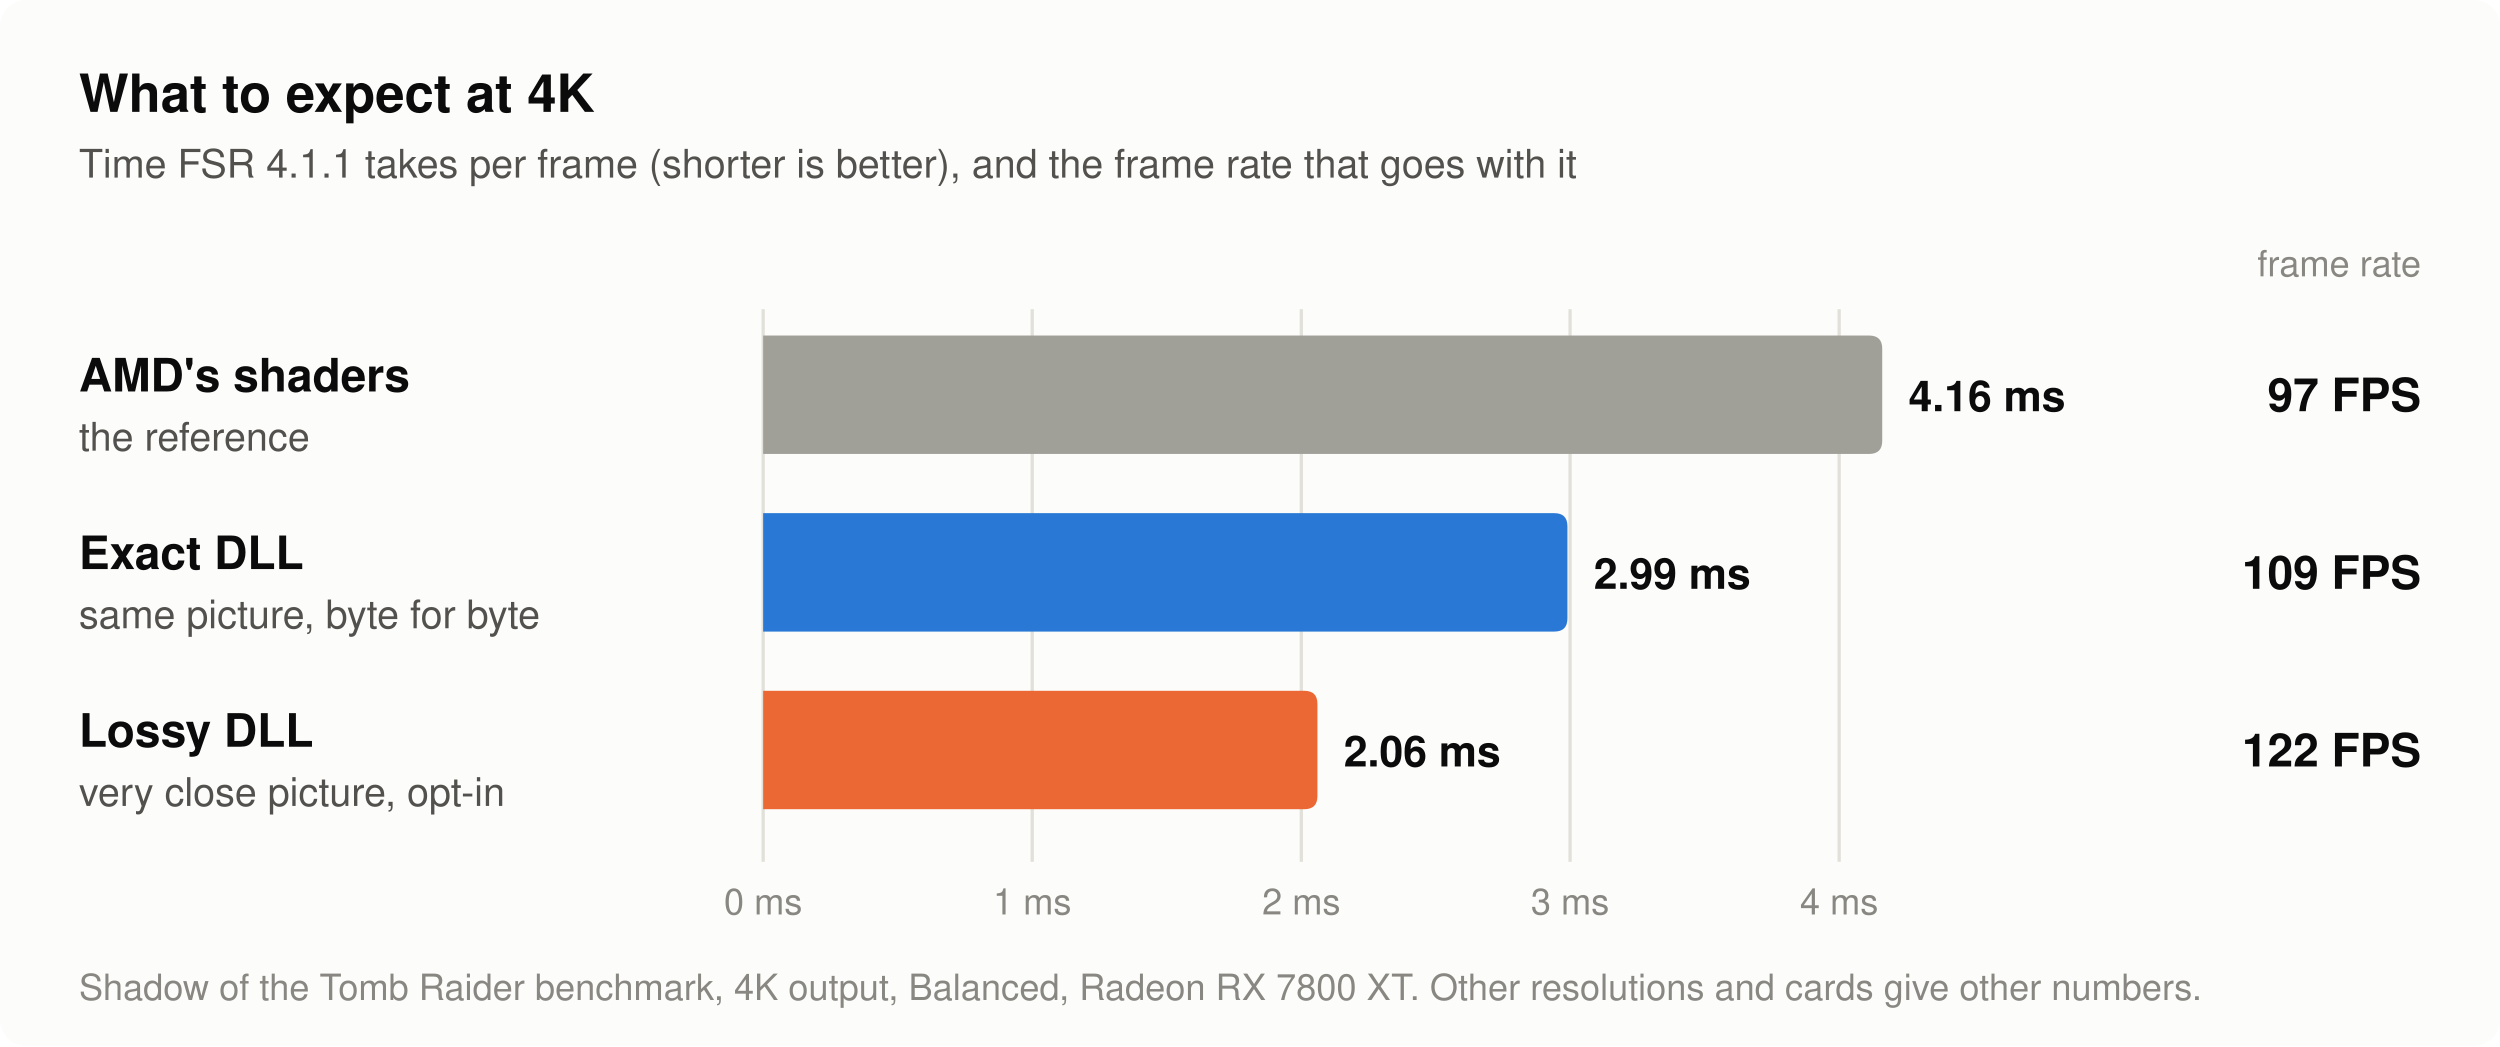
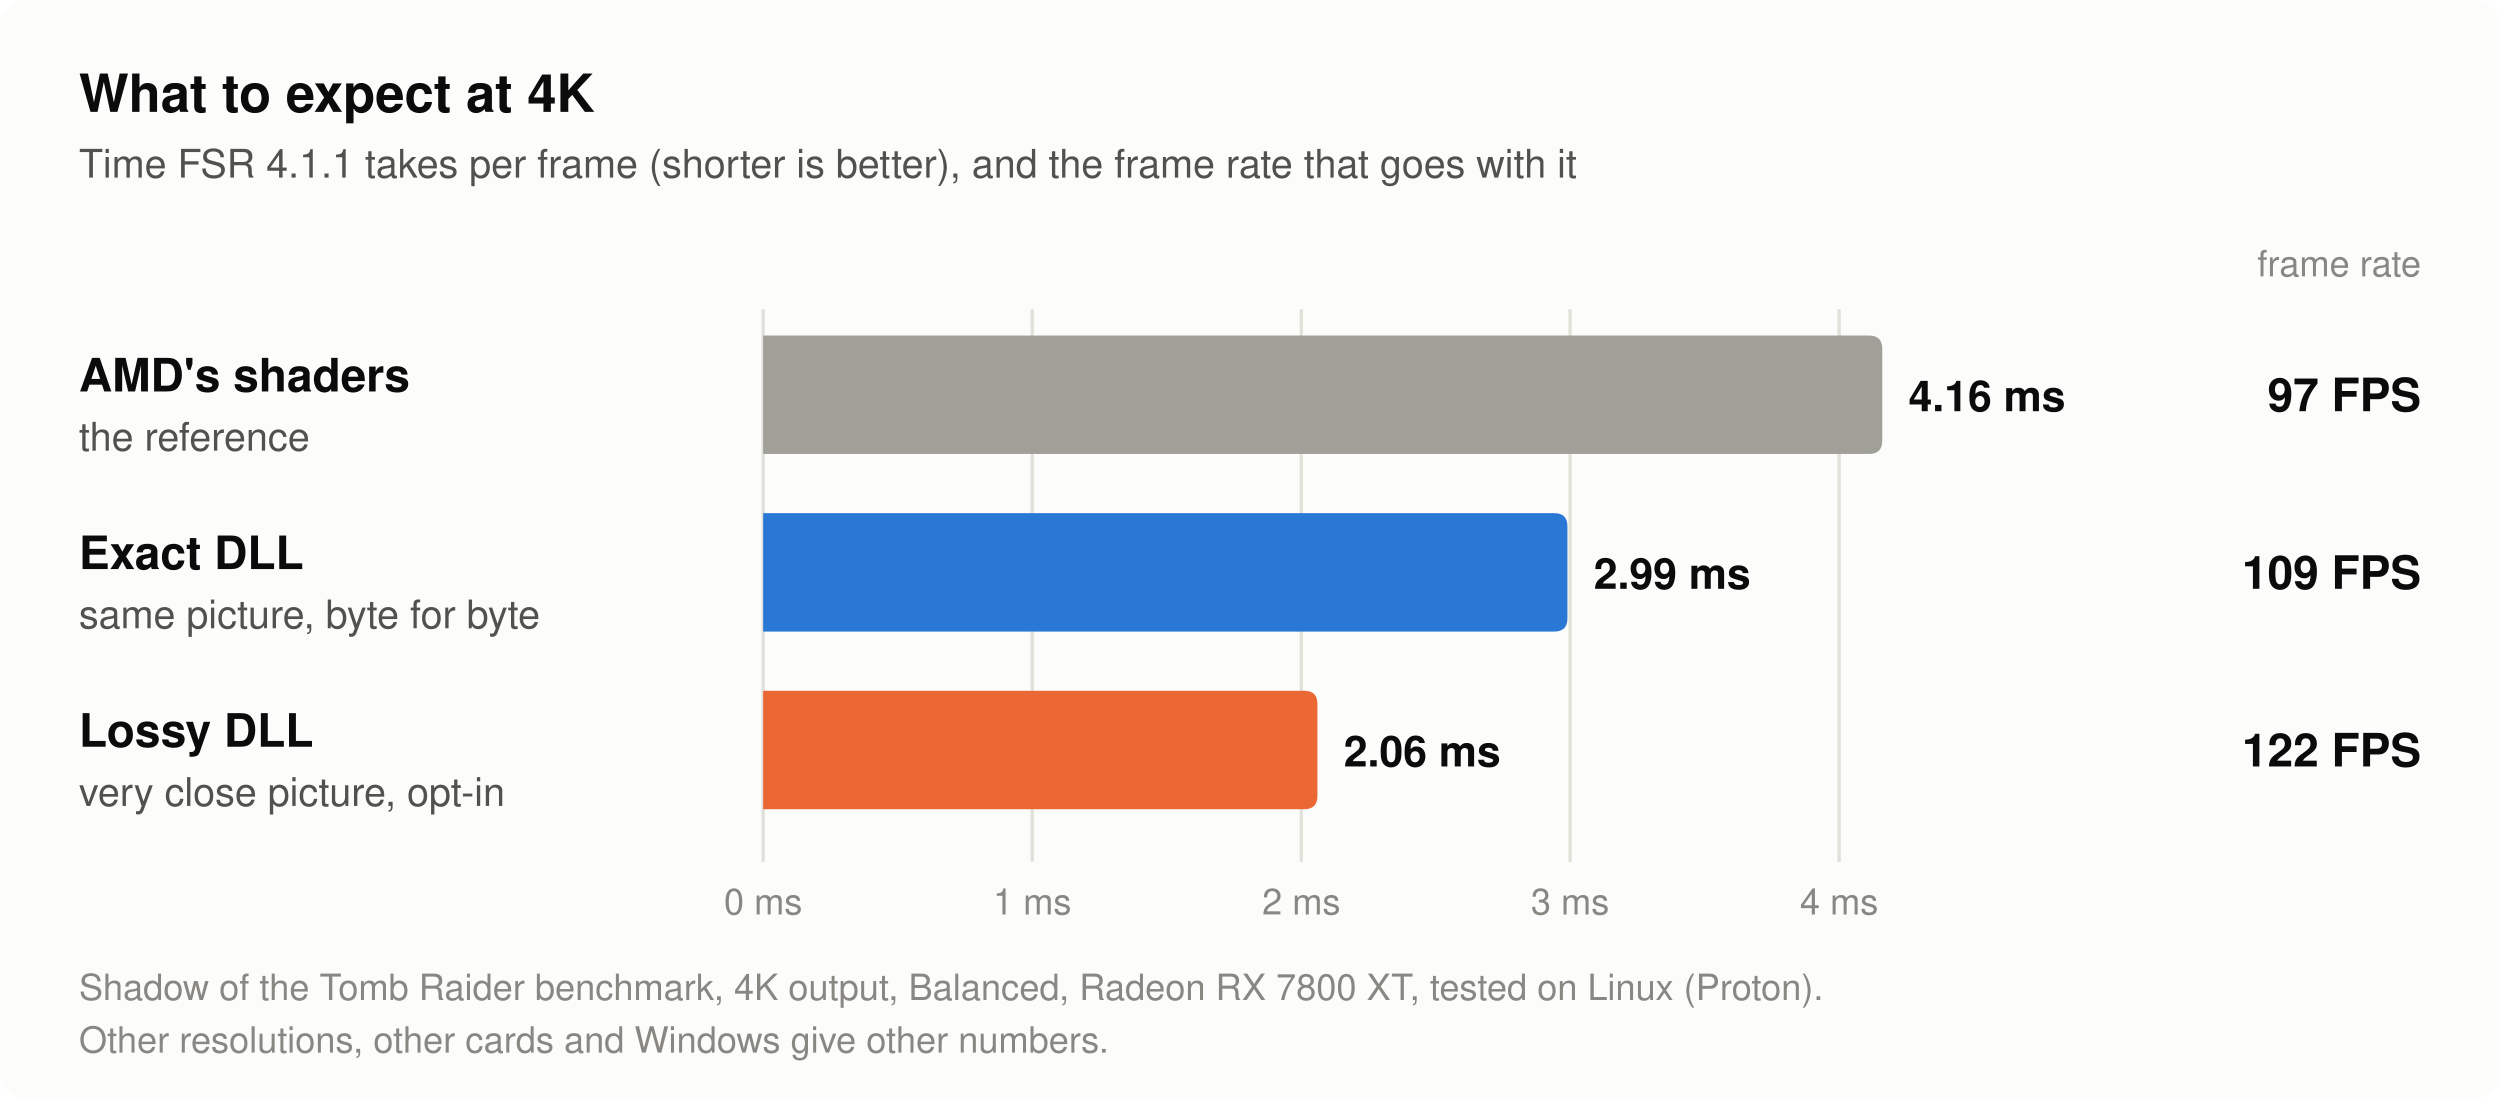
- <svg xmlns="http://www.w3.org/2000/svg" width="760" height="318" viewBox="0 0 760 318" role="img" aria-label="What to expect at 4K on a Radeon RX 7800 XT in Shadow of the Tomb Raider, FSR 4.1.1 Balanced. AMD's shaders: 4.16 milliseconds of upscaling per frame, 97 frames per second, the reference. Exact DLL: 2.99 milliseconds of upscaling per frame, 109 frames per second, same picture, byte for byte. Lossy DLL: 2.06 milliseconds of upscaling per frame, 122 frames per second, very close picture, opt-in. Other resolutions and other cards give other numbers.">
-   <rect width="760" height="318" rx="8" fill="#fcfcfb" />
+ <svg xmlns="http://www.w3.org/2000/svg" width="760" height="334" viewBox="0 0 760 334" role="img" aria-label="What to expect at 4K on a Radeon RX 7800 XT in Shadow of the Tomb Raider, FSR 4.1.1 Balanced, tested on Linux (Proton). AMD's shaders: 4.16 milliseconds of upscaling per frame, 97 frames per second, the reference. Exact DLL: 2.99 milliseconds of upscaling per frame, 109 frames per second, same picture, byte for byte. Lossy DLL: 2.06 milliseconds of upscaling per frame, 122 frames per second, very close picture, opt-in. Other resolutions, other cards and Windows give other numbers.">
+   <rect width="760" height="334" rx="8" fill="#fcfcfb" />
  <text x="24.0" y="34.0" font-family="-apple-system, 'Segoe UI', Helvetica, Arial, sans-serif" font-size="16" font-weight="600" text-anchor="start" fill="#0b0b0b">What to expect at 4K</text>
  <text x="24.0" y="54.0" font-family="-apple-system, 'Segoe UI', Helvetica, Arial, sans-serif" font-size="12" text-anchor="start" fill="#52514e">Time FSR 4.1.1 takes per frame (shorter is better), and the frame rate that goes with it</text>
  <text x="736.0" y="84.0" font-family="-apple-system, 'Segoe UI', Helvetica, Arial, sans-serif" font-size="11" text-anchor="end" fill="#898781">frame rate</text>
  <line x1="232.0" y1="94" x2="232.0" y2="262" stroke="#e1e0d9" stroke-width="1" />
  <text x="232.0" y="278.0" font-family="-apple-system, 'Segoe UI', Helvetica, Arial, sans-serif" font-size="11" text-anchor="middle" fill="#898781">0 ms</text>
  <line x1="313.8" y1="94" x2="313.8" y2="262" stroke="#e1e0d9" stroke-width="1" />
  <text x="313.8" y="278.0" font-family="-apple-system, 'Segoe UI', Helvetica, Arial, sans-serif" font-size="11" text-anchor="middle" fill="#898781">1 ms</text>
  <line x1="395.6" y1="94" x2="395.6" y2="262" stroke="#e1e0d9" stroke-width="1" />
  <text x="395.6" y="278.0" font-family="-apple-system, 'Segoe UI', Helvetica, Arial, sans-serif" font-size="11" text-anchor="middle" fill="#898781">2 ms</text>
  <line x1="477.3" y1="94" x2="477.3" y2="262" stroke="#e1e0d9" stroke-width="1" />
  <text x="477.3" y="278.0" font-family="-apple-system, 'Segoe UI', Helvetica, Arial, sans-serif" font-size="11" text-anchor="middle" fill="#898781">3 ms</text>
  <line x1="559.1" y1="94" x2="559.1" y2="262" stroke="#e1e0d9" stroke-width="1" />
  <text x="559.1" y="278.0" font-family="-apple-system, 'Segoe UI', Helvetica, Arial, sans-serif" font-size="11" text-anchor="middle" fill="#898781">4 ms</text>
  <text x="24.0" y="119.0" font-family="-apple-system, 'Segoe UI', Helvetica, Arial, sans-serif" font-size="14" font-weight="600" text-anchor="start" fill="#0b0b0b">AMD's shaders</text>
  <text x="24.0" y="137.0" font-family="-apple-system, 'Segoe UI', Helvetica, Arial, sans-serif" font-size="12" text-anchor="start" fill="#52514e">the reference</text>
  <path d="M232,102 H568.2 Q572.2,102 572.2,106 V134 Q572.2,138 568.2,138 H232 Z" fill="#a09f98" />
  <text x="580.2" y="125.0" font-family="-apple-system, 'Segoe UI', Helvetica, Arial, sans-serif" font-size="13" font-weight="600" text-anchor="start" fill="#0b0b0b">4.16 ms</text>
  <text x="736.0" y="125.0" font-family="-apple-system, 'Segoe UI', Helvetica, Arial, sans-serif" font-size="14" font-weight="600" text-anchor="end" fill="#0b0b0b">97 FPS</text>
  <text x="24.0" y="173.0" font-family="-apple-system, 'Segoe UI', Helvetica, Arial, sans-serif" font-size="14" font-weight="600" text-anchor="start" fill="#0b0b0b">Exact DLL</text>
  <text x="24.0" y="191.0" font-family="-apple-system, 'Segoe UI', Helvetica, Arial, sans-serif" font-size="12" text-anchor="start" fill="#52514e">same picture, byte for byte</text>
  <path d="M232,156 H472.5 Q476.5,156 476.5,160 V188 Q476.5,192 472.5,192 H232 Z" fill="#2a78d6" />
  <text x="484.5" y="179.0" font-family="-apple-system, 'Segoe UI', Helvetica, Arial, sans-serif" font-size="13" font-weight="600" text-anchor="start" fill="#0b0b0b">2.99 ms</text>
  <text x="736.0" y="179.0" font-family="-apple-system, 'Segoe UI', Helvetica, Arial, sans-serif" font-size="14" font-weight="600" text-anchor="end" fill="#0b0b0b">109 FPS</text>
  <text x="24.0" y="227.0" font-family="-apple-system, 'Segoe UI', Helvetica, Arial, sans-serif" font-size="14" font-weight="600" text-anchor="start" fill="#0b0b0b">Lossy DLL</text>
  <text x="24.0" y="245.0" font-family="-apple-system, 'Segoe UI', Helvetica, Arial, sans-serif" font-size="12" text-anchor="start" fill="#52514e">very close picture, opt-in</text>
  <path d="M232,210 H396.5 Q400.5,210 400.5,214 V242 Q400.5,246 396.5,246 H232 Z" fill="#eb6834" />
  <text x="408.5" y="233.0" font-family="-apple-system, 'Segoe UI', Helvetica, Arial, sans-serif" font-size="13" font-weight="600" text-anchor="start" fill="#0b0b0b">2.06 ms</text>
  <text x="736.0" y="233.0" font-family="-apple-system, 'Segoe UI', Helvetica, Arial, sans-serif" font-size="14" font-weight="600" text-anchor="end" fill="#0b0b0b">122 FPS</text>
-   <text x="24.0" y="304.0" font-family="-apple-system, 'Segoe UI', Helvetica, Arial, sans-serif" font-size="11" text-anchor="start" fill="#898781">Shadow of the Tomb Raider benchmark, 4K output, Balanced, Radeon RX 7800 XT. Other resolutions and cards give other numbers.</text>
+   <text x="24.0" y="304.0" font-family="-apple-system, 'Segoe UI', Helvetica, Arial, sans-serif" font-size="11" text-anchor="start" fill="#898781">Shadow of the Tomb Raider benchmark, 4K output, Balanced, Radeon RX 7800 XT, tested on Linux (Proton).</text>
+   <text x="24.0" y="320.0" font-family="-apple-system, 'Segoe UI', Helvetica, Arial, sans-serif" font-size="11" text-anchor="start" fill="#898781">Other resolutions, other cards and Windows give other numbers.</text>
</svg>
